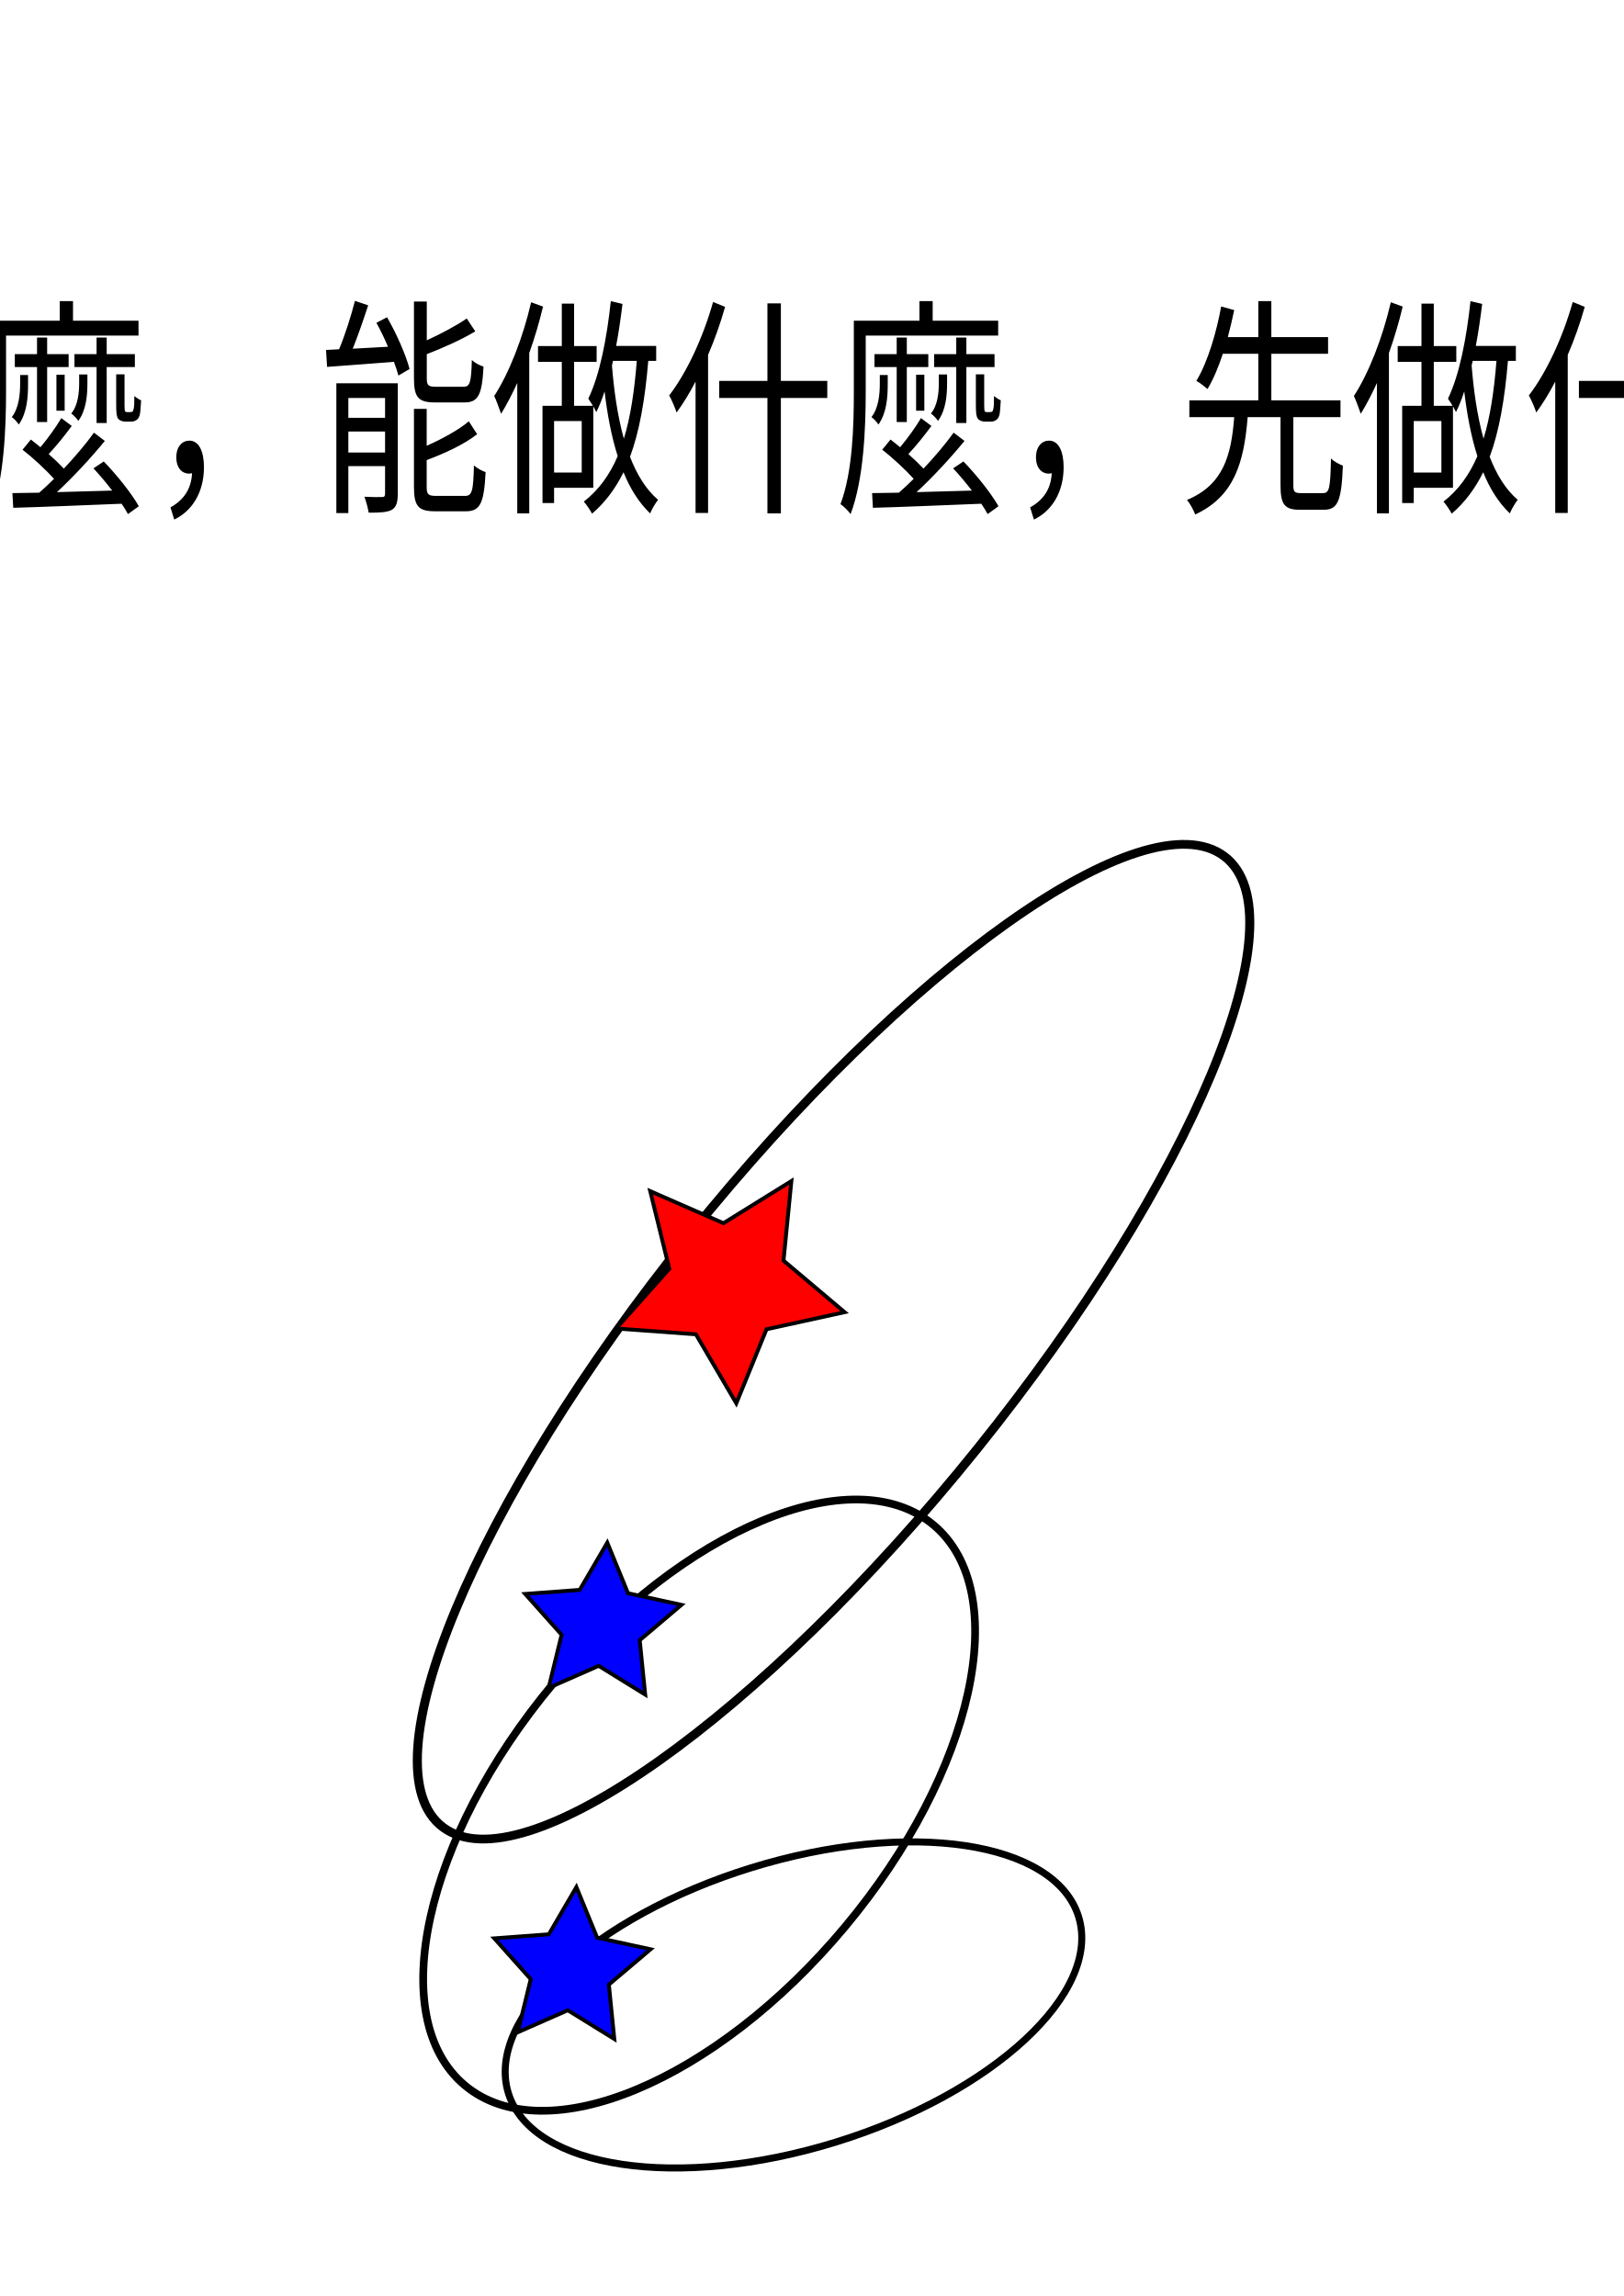
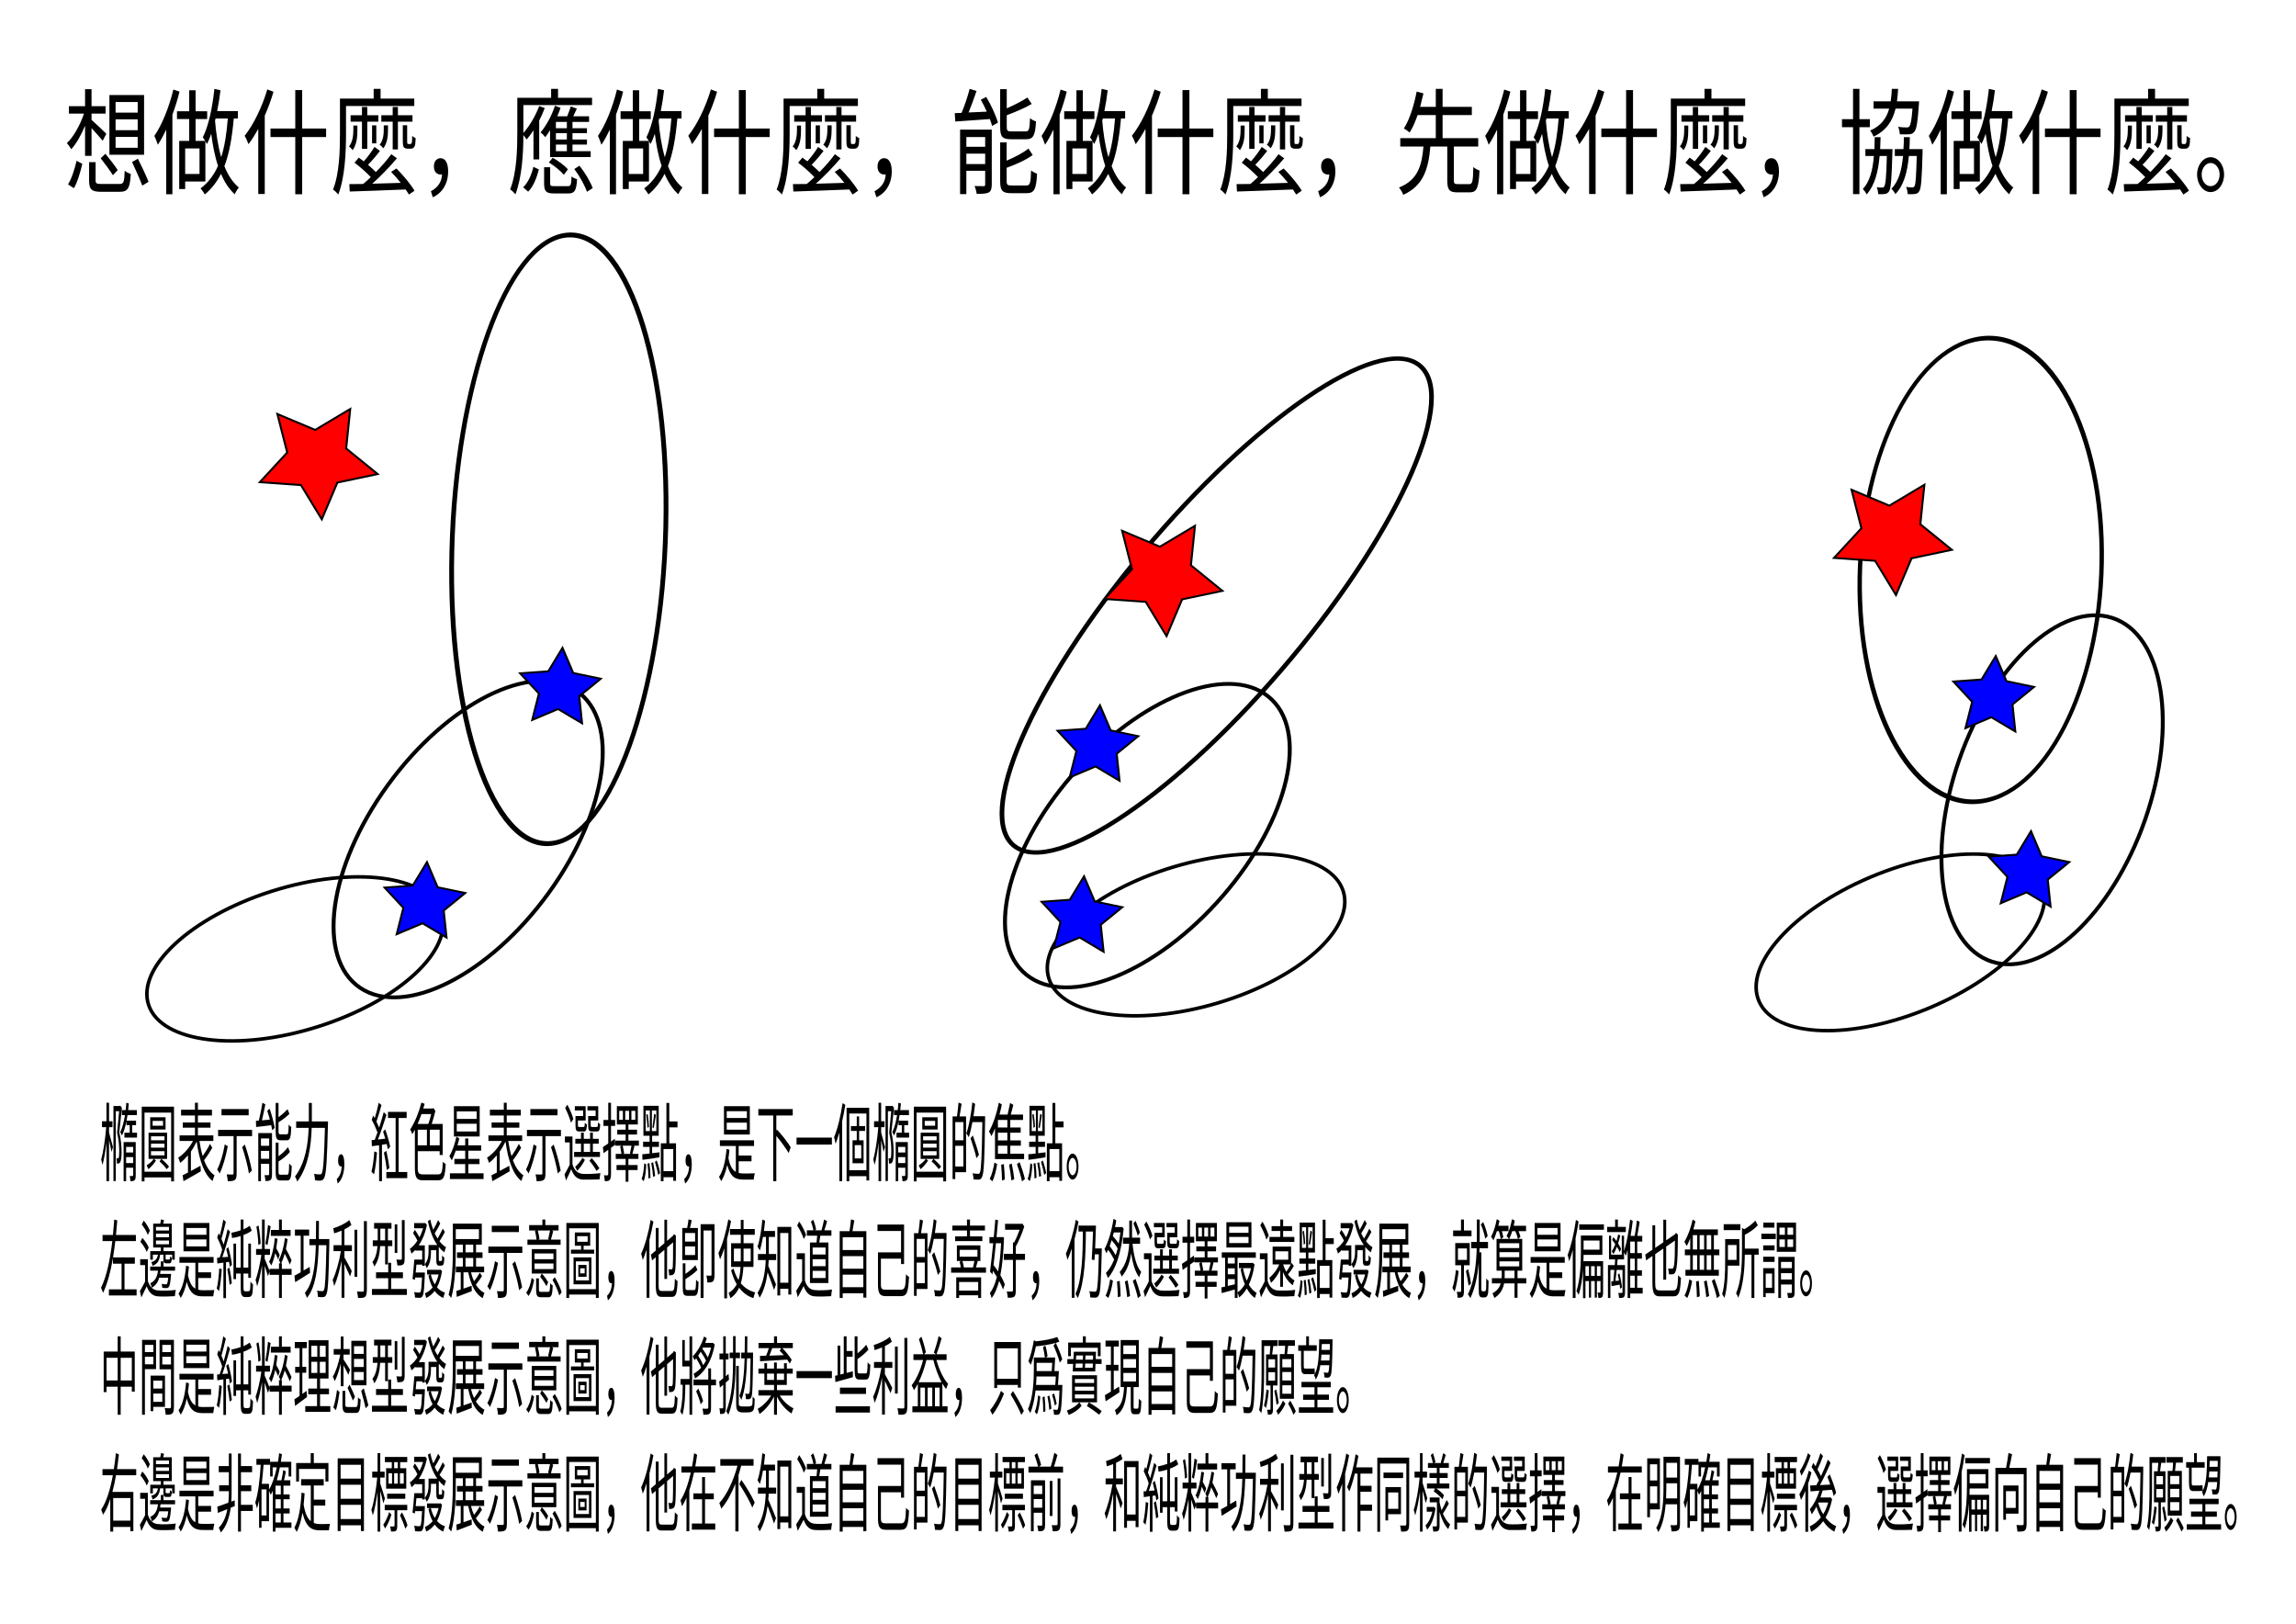
- <svg xmlns="http://www.w3.org/2000/svg" width="210mm" height="297mm" viewBox="0 0 210 297" version="1.1" id="svg8">
+ <svg xmlns="http://www.w3.org/2000/svg" width="297mm" height="210mm" viewBox="0 0 297 210" version="1.1" id="svg8">
  <defs id="defs2" />
-   <g id="layer1">
-     <ellipse style="fill:none;fill-opacity:1;fill-rule:nonzero;stroke:#000000;stroke-width:0.907;stroke-linecap:round;stroke-linejoin:miter;stroke-miterlimit:5;stroke-dasharray:none;stroke-opacity:1;paint-order:markers stroke fill" id="path825" cx="-200.086" cy="213.765" rx="38.6" ry="18.567" transform="rotate(-18.22338)" />
-     <ellipse style="fill:none;fill-opacity:1;fill-rule:nonzero;stroke:#000000;stroke-width:1;stroke-linecap:round;stroke-linejoin:miter;stroke-miterlimit:5;stroke-dasharray:none;stroke-opacity:1;paint-order:markers stroke fill" id="path827" cx="-237.88" cy="68.832" rx="47.247" ry="24.568" transform="rotate(-55.06057)" />
-     <ellipse style="fill:none;fill-opacity:1;fill-rule:nonzero;stroke:#000000;stroke-width:1.232;stroke-linecap:round;stroke-linejoin:miter;stroke-miterlimit:5;stroke-dasharray:none;stroke-opacity:1;paint-order:markers stroke fill" id="path829" cx="-150.003" cy="-54.035" rx="79.244" ry="26.996" transform="matrix(0.02280684,-0.9997399,0.9930983,-0.1172849,0,0)" />
-     <ellipse style="fill:none;fill-opacity:1;fill-rule:nonzero;stroke:#000000;stroke-width:0.907;stroke-linecap:round;stroke-linejoin:miter;stroke-miterlimit:5;stroke-dasharray:none;stroke-opacity:1;paint-order:markers stroke fill" id="path825-3" cx="21.366" cy="278.097" rx="38.6" ry="18.567" transform="rotate(-17.19523)" />
-     <ellipse style="fill:none;fill-opacity:1;fill-rule:nonzero;stroke:#000000;stroke-width:1;stroke-linecap:round;stroke-linejoin:miter;stroke-miterlimit:5;stroke-dasharray:none;stroke-opacity:1;paint-order:markers stroke fill" id="path827-6" cx="121.156" cy="-219.14" rx="47.247" ry="24.568" transform="rotate(129.8944)" />
-     <ellipse style="fill:none;fill-opacity:1;fill-rule:nonzero;stroke:#000000;stroke-width:1.152;stroke-linecap:round;stroke-linejoin:miter;stroke-miterlimit:5;stroke-dasharray:none;stroke-opacity:1;paint-order:markers stroke fill" id="path829-7" cx="-74.637" cy="192.901" rx="80.601" ry="23.181" transform="matrix(0.6266825,-0.7792747,0.8013427,0.5982055,0,0)" />
-     <ellipse style="fill:none;fill-opacity:1;fill-rule:nonzero;stroke:#000000;stroke-width:0.907;stroke-linecap:round;stroke-linejoin:miter;stroke-miterlimit:5;stroke-dasharray:none;stroke-opacity:1;paint-order:markers stroke fill" id="path825-5" cx="150.781" cy="351.369" rx="38.6" ry="18.567" transform="rotate(-23.66392)" />
-     <ellipse style="fill:none;fill-opacity:1;fill-rule:nonzero;stroke:#000000;stroke-width:1;stroke-linecap:round;stroke-linejoin:miter;stroke-miterlimit:5;stroke-dasharray:none;stroke-opacity:1;paint-order:markers stroke fill" id="path827-3" cx="-108.818" cy="371.282" rx="47.247" ry="24.568" transform="rotate(-71.39922)" />
-     <ellipse style="fill:none;fill-opacity:1;fill-rule:nonzero;stroke:#000000;stroke-width:1.154;stroke-linecap:round;stroke-linejoin:miter;stroke-miterlimit:5;stroke-dasharray:none;stroke-opacity:1;paint-order:markers stroke fill" id="path829-5" cx="-242.029" cy="301.009" rx="59.886" ry="31.323" transform="matrix(-0.03488934,-0.9993912,0.9662026,-0.257784,0,0)" />
-     <path style="fill:#ff0000;fill-opacity:1;fill-rule:nonzero;stroke:#000000;stroke-width:1;stroke-linecap:round;stroke-linejoin:miter;stroke-miterlimit:5;stroke-dasharray:none;stroke-opacity:1;paint-order:markers stroke fill" id="path862" d="m -116.53,150.536 -5.035,-8.599 -9.938,-0.727 6.622,-7.446 -2.38,-9.676 9.128,3.997 8.467,-5.253 -0.98,9.916 7.613,6.429 -9.734,2.132 z" />
-     <path style="fill:#0000ff;fill-opacity:1;fill-rule:nonzero;stroke:#000000;stroke-width:1;stroke-linecap:round;stroke-linejoin:miter;stroke-miterlimit:5;stroke-dasharray:none;stroke-opacity:1;paint-order:markers stroke fill" id="path864" d="m -85.526,259.582 -5.697,-3.522 -6.131,2.696 1.589,-6.506 -4.459,-4.998 6.679,-0.499 3.375,-5.785 2.539,6.198 6.545,1.422 -5.11,4.33 z" />
-     <path style="fill:#ff0000;fill-opacity:1;fill-rule:nonzero;stroke:#000000;stroke-width:1;stroke-linecap:round;stroke-linejoin:miter;stroke-miterlimit:5;stroke-dasharray:none;stroke-opacity:1;paint-order:markers stroke fill" id="path862-6" d="m 95.189,180.96 -5.035,-8.599 -9.938,-0.727 6.622,-7.446 -2.38,-9.676 9.128,3.997 8.467,-5.253 -0.98,9.916 7.613,6.429 -9.734,2.132 z" />
-     <path style="fill:#0000ff;fill-opacity:1;fill-rule:nonzero;stroke:#000000;stroke-width:1;stroke-linecap:round;stroke-linejoin:miter;stroke-miterlimit:5;stroke-dasharray:none;stroke-opacity:1;paint-order:markers stroke fill" id="path864-2" d="m 79.153,263.279 -5.697,-3.522 -6.131,2.696 1.589,-6.506 -4.459,-4.998 6.679,-0.499 3.375,-5.785 2.539,6.198 6.545,1.422 -5.11,4.33 z" />
-     <path style="fill:#ff0000;fill-opacity:1;fill-rule:nonzero;stroke:#000000;stroke-width:1;stroke-linecap:round;stroke-linejoin:miter;stroke-miterlimit:5;stroke-dasharray:none;stroke-opacity:1;paint-order:markers stroke fill" id="path862-9" d="m 278.002,170.269 -5.035,-8.599 -9.938,-0.727 6.622,-7.446 -2.38,-9.676 9.128,3.997 8.467,-5.253 -0.98,9.916 7.613,6.429 -9.734,2.132 z" />
-     <path style="fill:#0000ff;fill-opacity:1;fill-rule:nonzero;stroke:#000000;stroke-width:1;stroke-linecap:round;stroke-linejoin:miter;stroke-miterlimit:5;stroke-dasharray:none;stroke-opacity:1;paint-order:markers stroke fill" id="path864-1" d="m 316.489,251.519 -5.697,-3.522 -6.131,2.696 1.589,-6.506 -4.459,-4.998 6.679,-0.499 3.375,-5.785 2.539,6.198 6.545,1.422 -5.11,4.33 z" />
-     <path style="fill:#0000ff;fill-opacity:1;fill-rule:nonzero;stroke:#000000;stroke-width:1;stroke-linecap:round;stroke-linejoin:miter;stroke-miterlimit:5;stroke-dasharray:none;stroke-opacity:1;paint-order:markers stroke fill" id="path864-27" d="m -51.557,203.76 -5.697,-3.522 -6.131,2.696 1.589,-6.506 -4.459,-4.998 6.679,-0.499 3.375,-5.785 2.539,6.198 6.545,1.422 -5.11,4.33 z" />
-     <path style="fill:#0000ff;fill-opacity:1;fill-rule:nonzero;stroke:#000000;stroke-width:1;stroke-linecap:round;stroke-linejoin:miter;stroke-miterlimit:5;stroke-dasharray:none;stroke-opacity:1;paint-order:markers stroke fill" id="path864-0" d="m 83.147,218.727 -5.697,-3.522 -6.131,2.696 1.589,-6.506 -4.459,-4.998 6.679,-0.499 3.375,-5.785 2.539,6.198 6.545,1.422 -5.11,4.33 z" />
-     <path style="fill:#0000ff;fill-opacity:1;fill-rule:nonzero;stroke:#000000;stroke-width:1;stroke-linecap:round;stroke-linejoin:miter;stroke-miterlimit:5;stroke-dasharray:none;stroke-opacity:1;paint-order:markers stroke fill" id="path864-9" d="m 307.653,205.898 -5.697,-3.522 -6.131,2.696 1.589,-6.506 -4.459,-4.998 6.679,-0.499 3.375,-5.785 2.539,6.198 6.545,1.422 -5.11,4.33 z" />
-     <text xml:space="preserve" style="font-style:normal;font-weight:normal;font-size:14.658px;line-height:1.25;font-family:sans-serif;letter-spacing:0px;word-spacing:0px;fill:#000000;fill-opacity:1;stroke:none;stroke-width:0.366" x="-260.722" y="212.369" id="text956" transform="scale(0.6600577,1.515019)">
-       <tspan id="tspan954" x="-260.722" y="212.369" style="stroke-width:0.366">橢圓表示能力，紅色星表示選擇點，是下一個橢圓的焦點。</tspan>
-       <tspan x="-260.722" y="232.453" style="stroke-width:0.366" id="tspan958">左邊是純粹功利型發展示意圖，他卽使知道自己的喜好，仍然選擇最遠點發展，就算是偏離也無所謂。</tspan>
-       <tspan x="-260.722" y="252.538" style="stroke-width:0.366" id="tspan960">中間是純粹理想型發展示意圖，他將拋棄一些利益，只爲實現自己的願望。</tspan>
-       <tspan x="-260.722" y="272.622" style="stroke-width:0.366" id="tspan962">右邊是非確定目標發展示意圖，他在不知道自己的目標前，和純粹功利型作同樣的選擇，在明確目標後，選擇偏向自己的願望。</tspan>
+   <g id="layer1" transform="translate(0,-87)">
+     <ellipse style="fill:none;fill-opacity:1;fill-rule:nonzero;stroke:#000000;stroke-width:0.459;stroke-linecap:round;stroke-linejoin:miter;stroke-miterlimit:5;stroke-dasharray:none;stroke-opacity:1;paint-order:markers stroke fill" id="path825" cx="-32.24" cy="212.749" rx="19.85" ry="9.254" transform="matrix(0.9533379,-0.3019052,0.3238409,0.9461115,0,0)" />
+     <ellipse style="fill:none;fill-opacity:1;fill-rule:nonzero;stroke:#000000;stroke-width:0.506;stroke-linecap:round;stroke-linejoin:miter;stroke-miterlimit:5;stroke-dasharray:none;stroke-opacity:1;paint-order:markers stroke fill" id="path827" cx="-128.603" cy="164.015" rx="23.765" ry="12.524" transform="matrix(0.587671,-0.8091,0.8300032,0.5577585,0,0)" />
+     <ellipse style="fill:none;fill-opacity:1;fill-rule:nonzero;stroke:#000000;stroke-width:0.624;stroke-linecap:round;stroke-linejoin:miter;stroke-miterlimit:5;stroke-dasharray:none;stroke-opacity:1;paint-order:markers stroke fill" id="path829" cx="-165.453" cy="76.7" rx="39.342" ry="13.926" transform="matrix(0.0237104,-0.9997189,0.9936096,-0.1128711,0,0)" />
+     <ellipse style="fill:none;fill-opacity:1;fill-rule:nonzero;stroke:#000000;stroke-width:0.459;stroke-linecap:round;stroke-linejoin:miter;stroke-miterlimit:5;stroke-dasharray:none;stroke-opacity:1;paint-order:markers stroke fill" id="path825-3" cx="83.627" cy="243.465" rx="19.857" ry="9.25" transform="matrix(0.958441,-0.2852908,0.306267,0.9519456,0,0)" />
+     <ellipse style="fill:none;fill-opacity:1;fill-rule:nonzero;stroke:#000000;stroke-width:0.506;stroke-linecap:round;stroke-linejoin:miter;stroke-miterlimit:5;stroke-dasharray:none;stroke-opacity:1;paint-order:markers stroke fill" id="path827-6" cx="59.064" cy="-240.166" rx="23.843" ry="12.484" transform="matrix(-0.6559796,0.7547786,-0.7793113,-0.626637,0,0)" />
+     <ellipse style="fill:none;fill-opacity:1;fill-rule:nonzero;stroke:#000000;stroke-width:0.584;stroke-linecap:round;stroke-linejoin:miter;stroke-miterlimit:5;stroke-dasharray:none;stroke-opacity:1;paint-order:markers stroke fill" id="path829-7" cx="-42.6" cy="227.401" rx="40.645" ry="11.803" transform="matrix(0.6414202,-0.7671898,0.8122882,0.5832563,0,0)" />
+     <ellipse style="fill:none;fill-opacity:1;fill-rule:nonzero;stroke:#000000;stroke-width:0.459;stroke-linecap:round;stroke-linejoin:miter;stroke-miterlimit:5;stroke-dasharray:none;stroke-opacity:1;paint-order:markers stroke fill" id="path825-5" cx="137.153" cy="288.074" rx="19.802" ry="9.278" transform="matrix(0.9214846,-0.3884149,0.41459,0.9100083,0,0)" />
+     <ellipse style="fill:none;fill-opacity:1;fill-rule:nonzero;stroke:#000000;stroke-width:0.506;stroke-linecap:round;stroke-linejoin:miter;stroke-miterlimit:5;stroke-dasharray:none;stroke-opacity:1;paint-order:markers stroke fill" id="path827-3" cx="-98.225" cy="313.113" rx="23.552" ry="12.632" transform="matrix(0.3302606,-0.9438898,0.9513913,0.3079846,0,0)" />
+     <ellipse style="fill:none;fill-opacity:1;fill-rule:nonzero;stroke:#000000;stroke-width:0.583;stroke-linecap:round;stroke-linejoin:miter;stroke-miterlimit:5;stroke-dasharray:none;stroke-opacity:1;paint-order:markers stroke fill" id="path829-5" cx="-224.523" cy="256.111" rx="29.732" ry="16.126" transform="matrix(-0.03627055,-0.999342,0.968613,-0.2485738,0,0)" />
+     <path style="fill:#ff0000;fill-opacity:1;fill-rule:nonzero;stroke:#000000;stroke-width:1;stroke-linecap:round;stroke-linejoin:miter;stroke-miterlimit:5;stroke-dasharray:none;stroke-opacity:1;paint-order:markers stroke fill" id="path862" d="m -116.53,150.536 -5.035,-8.599 -9.938,-0.727 6.622,-7.446 -2.38,-9.676 9.128,3.997 8.467,-5.253 -0.98,9.916 7.613,6.429 -9.734,2.132 z" transform="matrix(0.5161278,0,0,0.4964488,101.7492,79.15325)" />
+     <path style="fill:#0000ff;fill-opacity:1;fill-rule:nonzero;stroke:#000000;stroke-width:1;stroke-linecap:round;stroke-linejoin:miter;stroke-miterlimit:5;stroke-dasharray:none;stroke-opacity:1;paint-order:markers stroke fill" id="path864" d="m -85.526,259.582 -5.697,-3.522 -6.131,2.696 1.589,-6.506 -4.459,-4.998 6.679,-0.499 3.375,-5.785 2.539,6.198 6.545,1.422 -5.11,4.33 z" transform="matrix(0.5161278,0,0,0.4964488,101.7492,79.15325)" />
+     <path style="fill:#ff0000;fill-opacity:1;fill-rule:nonzero;stroke:#000000;stroke-width:1;stroke-linecap:round;stroke-linejoin:miter;stroke-miterlimit:5;stroke-dasharray:none;stroke-opacity:1;paint-order:markers stroke fill" id="path862-6" d="m 95.189,180.96 -5.035,-8.599 -9.938,-0.727 6.622,-7.446 -2.38,-9.676 9.128,3.997 8.467,-5.253 -0.98,9.916 7.613,6.429 -9.734,2.132 z" transform="matrix(0.5161278,0,0,0.4964488,101.7492,79.15325)" />
+     <path style="fill:#0000ff;fill-opacity:1;fill-rule:nonzero;stroke:#000000;stroke-width:1;stroke-linecap:round;stroke-linejoin:miter;stroke-miterlimit:5;stroke-dasharray:none;stroke-opacity:1;paint-order:markers stroke fill" id="path864-2" d="m 79.153,263.279 -5.697,-3.522 -6.131,2.696 1.589,-6.506 -4.459,-4.998 6.679,-0.499 3.375,-5.785 2.539,6.198 6.545,1.422 -5.11,4.33 z" transform="matrix(0.5161278,0,0,0.4964488,101.7492,79.15325)" />
+     <path style="fill:#ff0000;fill-opacity:1;fill-rule:nonzero;stroke:#000000;stroke-width:1;stroke-linecap:round;stroke-linejoin:miter;stroke-miterlimit:5;stroke-dasharray:none;stroke-opacity:1;paint-order:markers stroke fill" id="path862-9" d="m 278.002,170.269 -5.035,-8.599 -9.938,-0.727 6.622,-7.446 -2.38,-9.676 9.128,3.997 8.467,-5.253 -0.98,9.916 7.613,6.429 -9.734,2.132 z" transform="matrix(0.5161278,0,0,0.4964488,101.7492,79.15325)" />
+     <path style="fill:#0000ff;fill-opacity:1;fill-rule:nonzero;stroke:#000000;stroke-width:1;stroke-linecap:round;stroke-linejoin:miter;stroke-miterlimit:5;stroke-dasharray:none;stroke-opacity:1;paint-order:markers stroke fill" id="path864-1" d="m 316.489,251.519 -5.697,-3.522 -6.131,2.696 1.589,-6.506 -4.459,-4.998 6.679,-0.499 3.375,-5.785 2.539,6.198 6.545,1.422 -5.11,4.33 z" transform="matrix(0.5161278,0,0,0.4964488,101.7492,79.15325)" />
+     <path style="fill:#0000ff;fill-opacity:1;fill-rule:nonzero;stroke:#000000;stroke-width:1;stroke-linecap:round;stroke-linejoin:miter;stroke-miterlimit:5;stroke-dasharray:none;stroke-opacity:1;paint-order:markers stroke fill" id="path864-27" d="m -51.557,203.76 -5.697,-3.522 -6.131,2.696 1.589,-6.506 -4.459,-4.998 6.679,-0.499 3.375,-5.785 2.539,6.198 6.545,1.422 -5.11,4.33 z" transform="matrix(0.5161278,0,0,0.4964488,101.7492,79.15325)" />
+     <path style="fill:#0000ff;fill-opacity:1;fill-rule:nonzero;stroke:#000000;stroke-width:1;stroke-linecap:round;stroke-linejoin:miter;stroke-miterlimit:5;stroke-dasharray:none;stroke-opacity:1;paint-order:markers stroke fill" id="path864-0" d="m 83.147,218.727 -5.697,-3.522 -6.131,2.696 1.589,-6.506 -4.459,-4.998 6.679,-0.499 3.375,-5.785 2.539,6.198 6.545,1.422 -5.11,4.33 z" transform="matrix(0.5161278,0,0,0.4964488,101.7492,79.15325)" />
+     <path style="fill:#0000ff;fill-opacity:1;fill-rule:nonzero;stroke:#000000;stroke-width:1;stroke-linecap:round;stroke-linejoin:miter;stroke-miterlimit:5;stroke-dasharray:none;stroke-opacity:1;paint-order:markers stroke fill" id="path864-9" d="m 307.653,205.898 -5.697,-3.522 -6.131,2.696 1.589,-6.506 -4.459,-4.998 6.679,-0.499 3.375,-5.785 2.539,6.198 6.545,1.422 -5.11,4.33 z" transform="matrix(0.5161278,0,0,0.4964488,101.7492,79.15325)" />
+     <text xml:space="preserve" style="font-style:normal;font-weight:normal;font-size:7.42px;line-height:1.25;font-family:sans-serif;letter-spacing:0px;word-spacing:0px;fill:#000000;fill-opacity:1;stroke:none;stroke-width:0.185" x="19.209" y="160.771" id="text956" transform="scale(0.6730128,1.485856)">
+       <tspan id="tspan954" x="19.209" y="160.771" style="stroke-width:0.185">橢圓表示能力，紅色星表示選擇點，是下一個橢圓的焦點。</tspan>
+       <tspan x="19.209" y="170.937" style="stroke-width:0.185" id="tspan958">左邊是純粹功利型發展示意圖，他卽使知道自己的喜好，仍然選擇最遠點發展，就算是偏離也無所謂。</tspan>
+       <tspan x="19.209" y="181.104" style="stroke-width:0.185" id="tspan960">中間是純粹理想型發展示意圖，他將拋棄一些利益，只爲實現自己的願望。</tspan>
+       <tspan x="19.209" y="191.27" style="stroke-width:0.185" id="tspan962">右邊是非確定目標發展示意圖，他在不知道自己的目標前，和純粹功利型作同樣的選擇，在明確目標後，選擇偏向自己的願望。</tspan>
    </text>
-     <text xml:space="preserve" style="font-style:normal;font-weight:normal;font-size:25.758px;line-height:1.25;font-family:sans-serif;letter-spacing:0px;word-spacing:0px;fill:#000000;fill-opacity:1;stroke:none;stroke-width:0.644" x="-209.767" y="55.268" id="text974" transform="scale(0.8633101,1.158332)">
-       <tspan id="tspan972" x="-209.767" y="55.268" style="stroke-width:0.644">想做什麼，應做什麼，能做什麼，先做什麼，協做什麼。</tspan>
+     <text xml:space="preserve" style="font-style:normal;font-weight:normal;font-size:13.038px;line-height:1.25;font-family:sans-serif;letter-spacing:0px;word-spacing:0px;fill:#000000;fill-opacity:1;stroke:none;stroke-width:0.326" x="9.408" y="97.651" id="text974" transform="scale(0.8802544,1.136035)">
+       <tspan id="tspan972" x="9.408" y="97.651" style="stroke-width:0.326">想做什麼，應做什麼，能做什麼，先做什麼，協做什麼。</tspan>
    </text>
  </g>
</svg>
